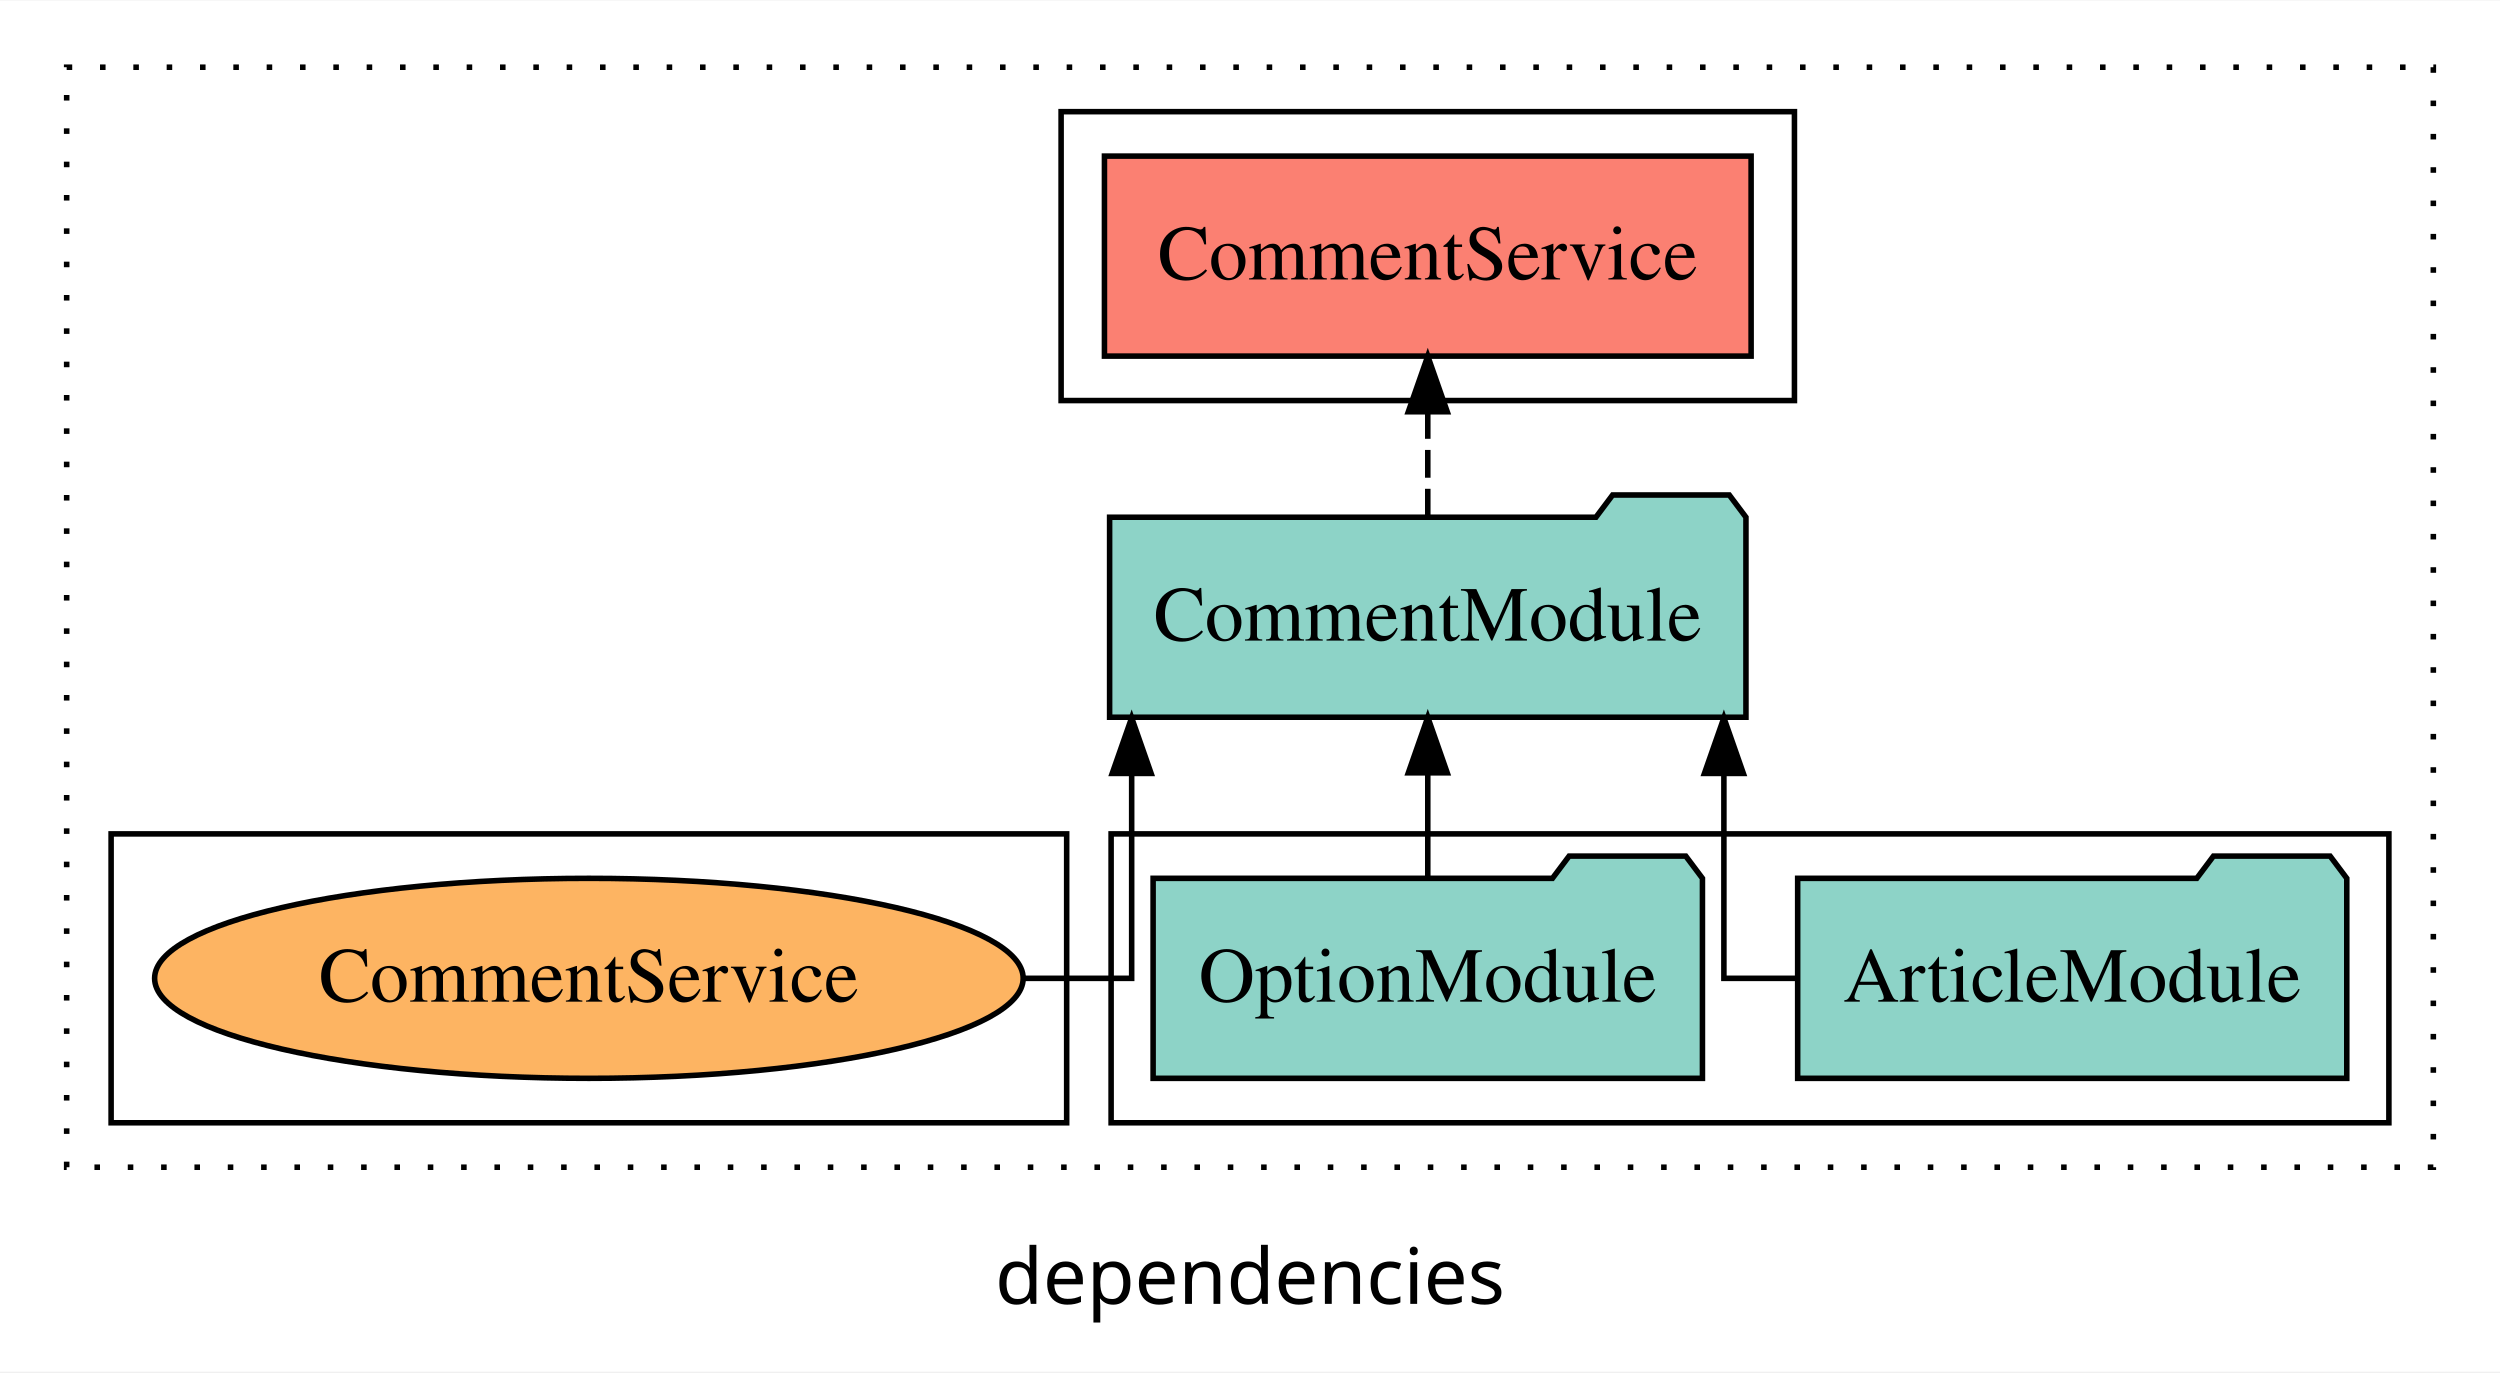
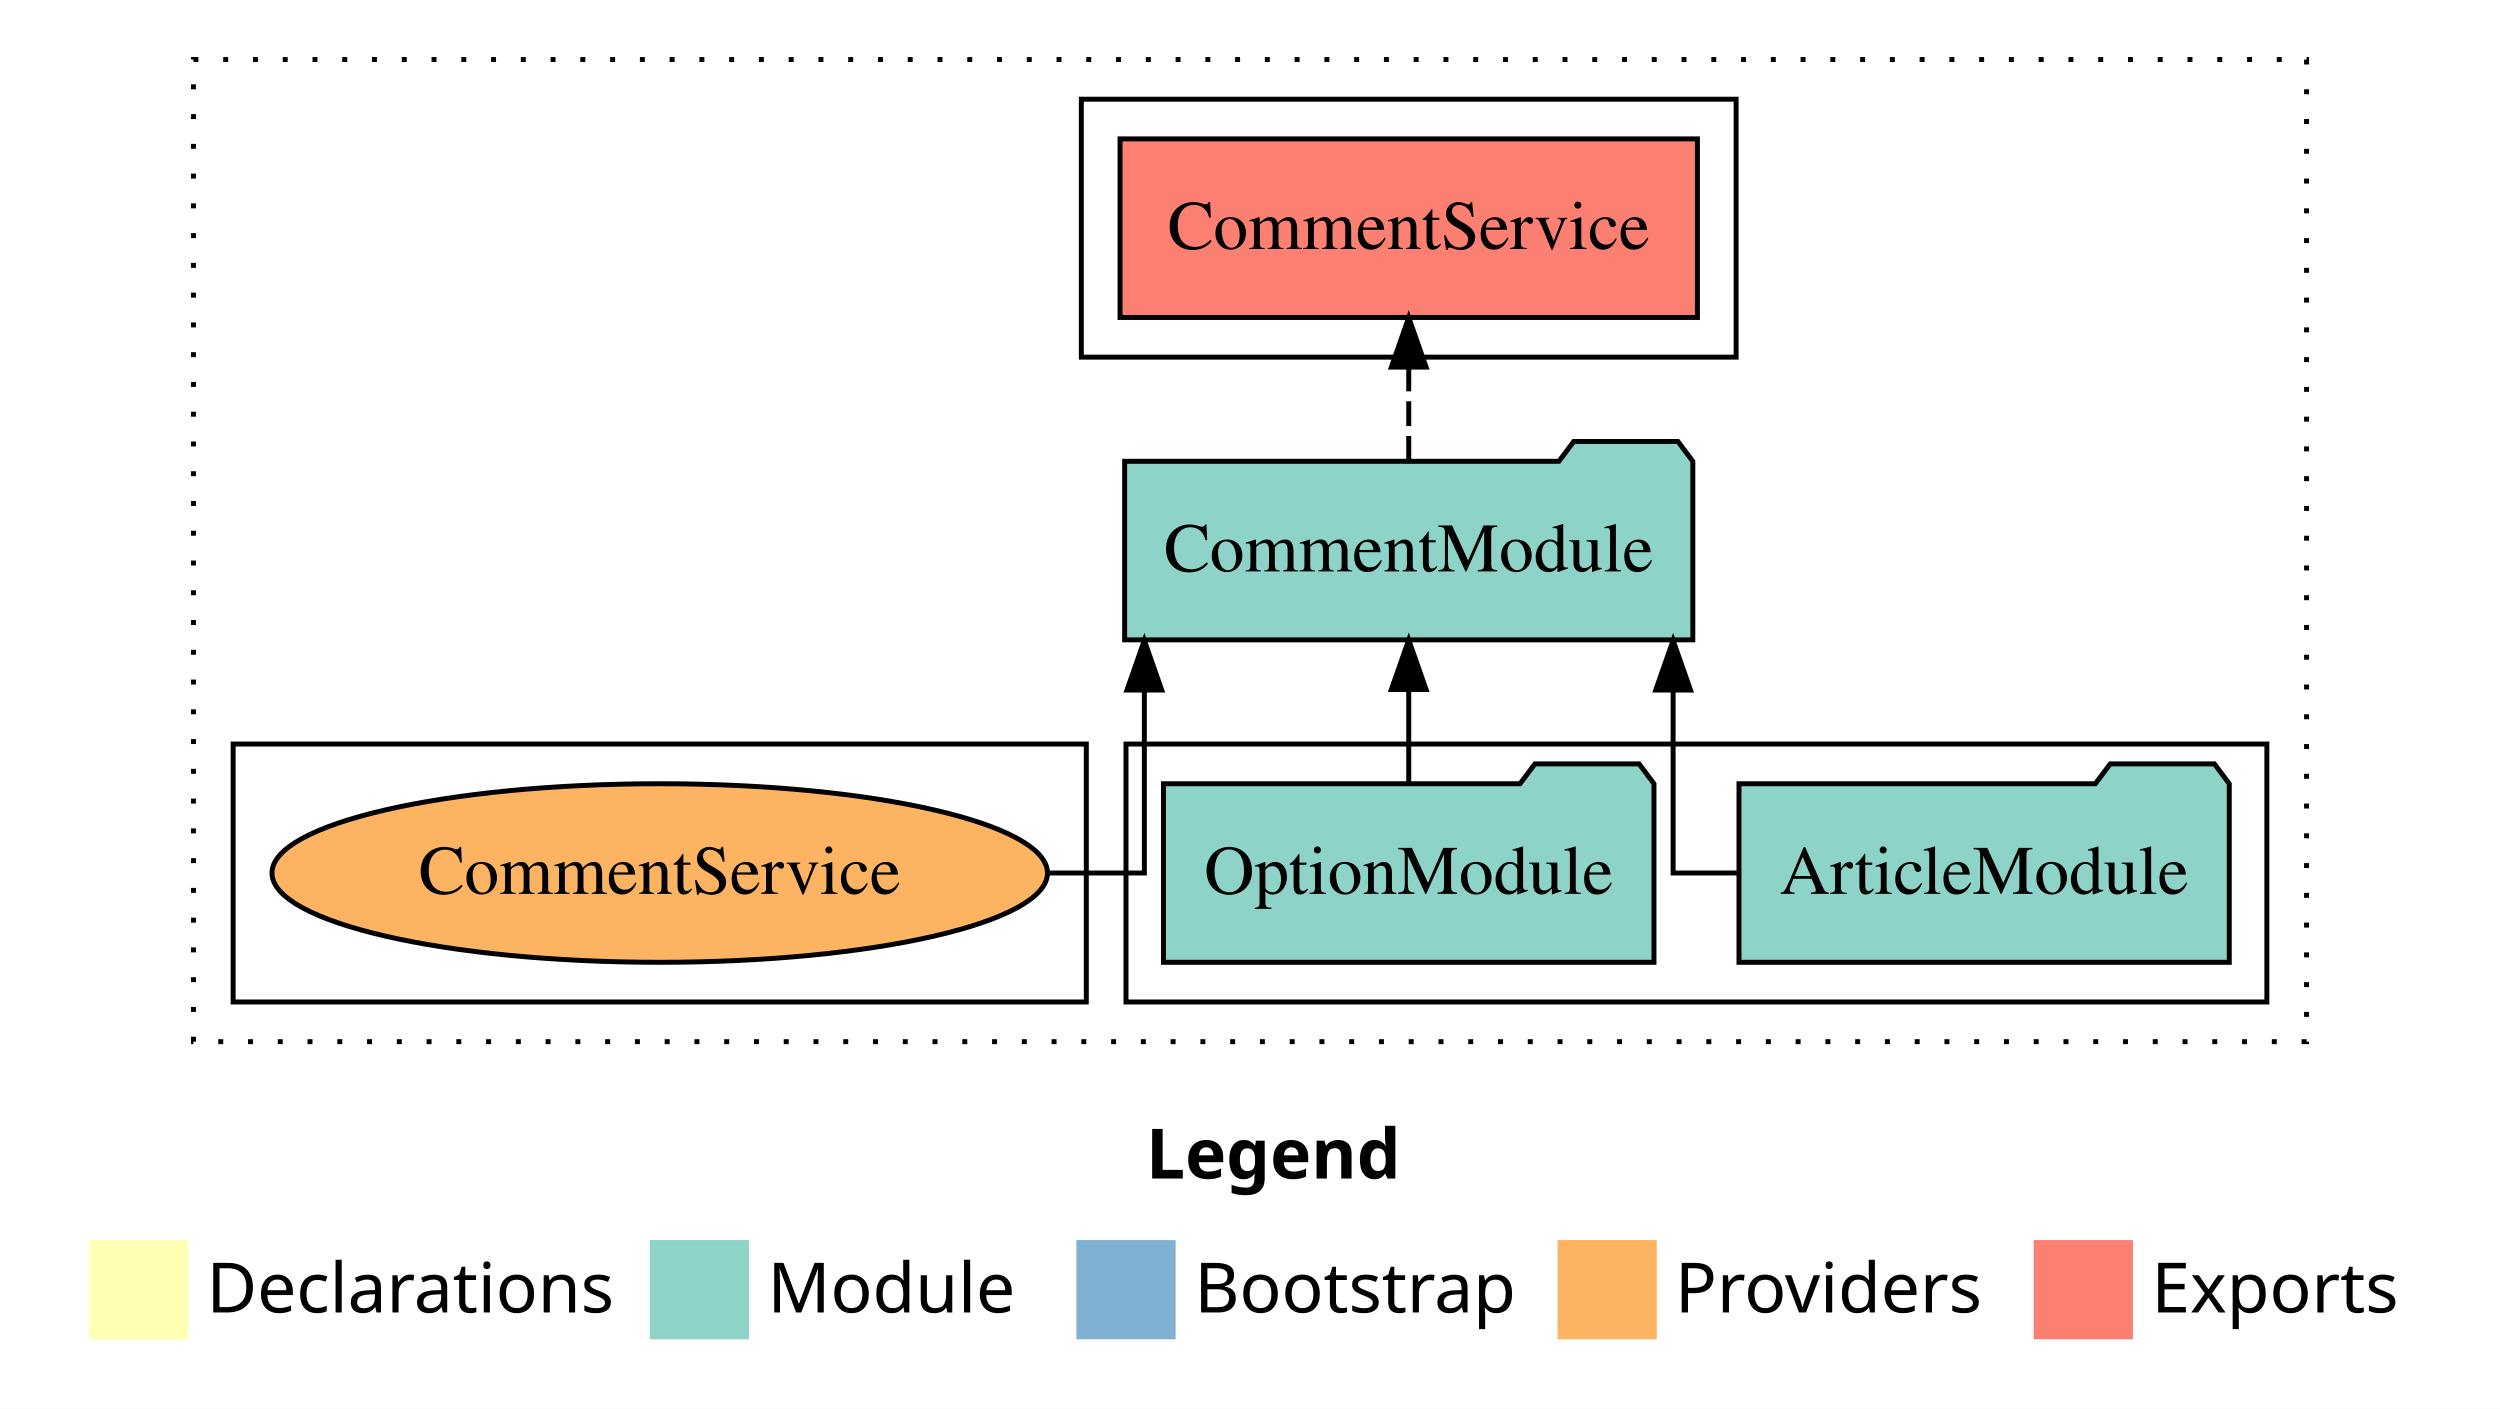
- <svg xmlns="http://www.w3.org/2000/svg" width="450pt" height="247pt" viewBox="0.00 0.00 450.00 246.80">
-   <g id="graph0" class="graph" transform="scale(1 1) rotate(0) translate(4 242.8)">
-     <polygon fill="white" stroke="transparent" points="-4,4 -4,-242.8 446,-242.8 446,4 -4,4" />
-     <text text-anchor="middle" x="221" y="-8.2" font-family="sans-serif" font-size="14.00">dependencies</text>
+ <svg xmlns="http://www.w3.org/2000/svg" width="504pt" height="284pt" viewBox="0.00 0.00 504.00 284.00">
+   <g id="graph0" class="graph" transform="scale(1 1) rotate(0) translate(4 280)">
+     <polygon fill="white" stroke="transparent" points="-4,4 -4,-280 500,-280 500,4 -4,4" />
+     <text text-anchor="start" x="227.01" y="-42.4" font-family="Times-12" font-weight="bold" font-size="14.00">Legend</text>
+     <polygon fill="#ffffb3" stroke="transparent" points="14,-10 14,-30 34,-30 34,-10 14,-10" />
+     <text text-anchor="start" x="37.63" y="-15.4" font-family="Times-12" font-size="14.00">  Declarations</text>
+     <polygon fill="#8dd3c7" stroke="transparent" points="127,-10 127,-30 147,-30 147,-10 127,-10" />
+     <text text-anchor="start" x="150.73" y="-15.4" font-family="Times-12" font-size="14.00">  Module</text>
+     <polygon fill="#80b1d3" stroke="transparent" points="213,-10 213,-30 233,-30 233,-10 213,-10" />
+     <text text-anchor="start" x="236.78" y="-15.4" font-family="Times-12" font-size="14.00">  Bootstrap</text>
+     <polygon fill="#fdb462" stroke="transparent" points="310,-10 310,-30 330,-30 330,-10 310,-10" />
+     <text text-anchor="start" x="333.67" y="-15.4" font-family="Times-12" font-size="14.00">  Providers</text>
+     <polygon fill="#fb8072" stroke="transparent" points="406,-10 406,-30 426,-30 426,-10 406,-10" />
+     <text text-anchor="start" x="429.73" y="-15.4" font-family="Times-12" font-size="14.00">  Exports</text>
    <g id="clust1" class="cluster">
-       <polygon fill="none" stroke="black" stroke-dasharray="1,5" points="8,-32.8 8,-230.8 434,-230.8 434,-32.8 8,-32.8" />
+       <polygon fill="none" stroke="black" stroke-dasharray="1,5" points="35,-70 35,-268 461,-268 461,-70 35,-70" />
    </g>
    <g id="clust3" class="cluster">
-       <polygon fill="none" stroke="black" points="196,-40.8 196,-92.8 426,-92.8 426,-40.8 196,-40.8" />
+       <polygon fill="none" stroke="black" points="223,-78 223,-130 453,-130 453,-78 223,-78" />
+     </g>
+     <g id="clust4" class="cluster">
+       <polygon fill="none" stroke="black" points="214,-208 214,-260 346,-260 346,-208 214,-208" />
    </g>
    <g id="clust6" class="cluster">
-       <polygon fill="none" stroke="black" points="16,-40.8 16,-92.8 188,-92.8 188,-40.8 16,-40.8" />
-     </g>
-     <g id="clust4" class="cluster">
-       <polygon fill="none" stroke="black" points="187,-170.8 187,-222.8 319,-222.8 319,-170.8 187,-170.8" />
+       <polygon fill="none" stroke="black" points="43,-78 43,-130 215,-130 215,-78 43,-78" />
    </g>
    <g id="node1" class="node">
-       <polygon fill="#8dd3c7" stroke="black" points="418.42,-84.8 415.42,-88.8 394.42,-88.8 391.42,-84.8 319.58,-84.8 319.58,-48.8 418.42,-48.8 418.42,-84.8" />
-       <text text-anchor="middle" x="369" y="-62.6" font-family="Times,serif" font-size="14.00">ArticleModule</text>
+       <polygon fill="#8dd3c7" stroke="black" points="445.42,-122 442.42,-126 421.42,-126 418.42,-122 346.58,-122 346.58,-86 445.42,-86 445.42,-122" />
+       <text text-anchor="middle" x="396" y="-99.8" font-family="Times,serif" font-size="14.00">ArticleModule</text>
    </g>
    <g id="node3" class="node">
-       <polygon fill="#8dd3c7" stroke="black" points="310.27,-149.8 307.27,-153.8 286.27,-153.8 283.27,-149.8 195.73,-149.8 195.73,-113.8 310.27,-113.8 310.27,-149.8" />
-       <text text-anchor="middle" x="253" y="-127.6" font-family="Times,serif" font-size="14.00">CommentModule</text>
+       <polygon fill="#8dd3c7" stroke="black" points="337.27,-187 334.27,-191 313.27,-191 310.27,-187 222.73,-187 222.73,-151 337.27,-151 337.27,-187" />
+       <text text-anchor="middle" x="280" y="-164.8" font-family="Times,serif" font-size="14.00">CommentModule</text>
    </g>
    <g id="edge1" class="edge">
-       <path fill="none" stroke="black" d="M319.6,-66.8C311.83,-66.8 306.3,-66.8 306.3,-66.8 306.3,-66.8 306.3,-103.69 306.3,-103.69" />
-       <polygon fill="black" stroke="black" points="302.8,-103.69 306.3,-113.69 309.8,-103.69 302.8,-103.69" />
+       <path fill="none" stroke="black" d="M346.6,-104C338.83,-104 333.3,-104 333.3,-104 333.3,-104 333.3,-140.89 333.3,-140.89" />
+       <polygon fill="black" stroke="black" points="329.8,-140.89 333.3,-150.89 336.8,-140.89 329.8,-140.89" />
    </g>
    <g id="node2" class="node">
-       <polygon fill="#8dd3c7" stroke="black" points="302.44,-84.8 299.44,-88.8 278.44,-88.8 275.44,-84.8 203.56,-84.8 203.56,-48.8 302.44,-48.8 302.44,-84.8" />
-       <text text-anchor="middle" x="253" y="-62.6" font-family="Times,serif" font-size="14.00">OptionModule</text>
+       <polygon fill="#8dd3c7" stroke="black" points="329.44,-122 326.44,-126 305.44,-126 302.44,-122 230.56,-122 230.56,-86 329.44,-86 329.44,-122" />
+       <text text-anchor="middle" x="280" y="-99.8" font-family="Times,serif" font-size="14.00">OptionModule</text>
    </g>
    <g id="edge2" class="edge">
-       <path fill="none" stroke="black" d="M253,-84.91C253,-84.91 253,-103.79 253,-103.79" />
-       <polygon fill="black" stroke="black" points="249.5,-103.79 253,-113.79 256.5,-103.79 249.5,-103.79" />
+       <path fill="none" stroke="black" d="M280,-122.11C280,-122.11 280,-140.99 280,-140.99" />
+       <polygon fill="black" stroke="black" points="276.5,-140.99 280,-150.99 283.5,-140.99 276.5,-140.99" />
    </g>
    <g id="node4" class="node">
-       <polygon fill="#fb8072" stroke="black" points="311.2,-214.8 194.8,-214.8 194.8,-178.8 311.2,-178.8 311.2,-214.8" />
-       <text text-anchor="middle" x="253" y="-192.6" font-family="Times,serif" font-size="14.00">CommentService </text>
+       <polygon fill="#fb8072" stroke="black" points="338.2,-252 221.8,-252 221.8,-216 338.2,-216 338.2,-252" />
+       <text text-anchor="middle" x="280" y="-229.8" font-family="Times,serif" font-size="14.00">CommentService </text>
    </g>
    <g id="edge3" class="edge">
-       <path fill="none" stroke="black" stroke-dasharray="5,2" d="M253,-149.91C253,-149.91 253,-168.79 253,-168.79" />
-       <polygon fill="black" stroke="black" points="249.5,-168.79 253,-178.79 256.5,-168.79 249.5,-168.79" />
+       <path fill="none" stroke="black" stroke-dasharray="5,2" d="M280,-187.11C280,-187.11 280,-205.99 280,-205.99" />
+       <polygon fill="black" stroke="black" points="276.5,-205.99 280,-215.99 283.5,-205.99 276.5,-205.99" />
    </g>
    <g id="node5" class="node">
-       <ellipse fill="#fdb462" stroke="black" cx="102" cy="-66.8" rx="78.17" ry="18" />
-       <text text-anchor="middle" x="102" y="-62.6" font-family="Times,serif" font-size="14.00">CommentService</text>
+       <ellipse fill="#fdb462" stroke="black" cx="129" cy="-104" rx="78.17" ry="18" />
+       <text text-anchor="middle" x="129" y="-99.8" font-family="Times,serif" font-size="14.00">CommentService</text>
    </g>
    <g id="edge4" class="edge">
-       <path fill="none" stroke="black" d="M180.4,-66.8C191.75,-66.8 199.7,-66.8 199.7,-66.8 199.7,-66.8 199.7,-103.69 199.7,-103.69" />
-       <polygon fill="black" stroke="black" points="196.2,-103.69 199.7,-113.69 203.2,-103.69 196.2,-103.69" />
+       <path fill="none" stroke="black" d="M207.4,-104C218.75,-104 226.7,-104 226.7,-104 226.7,-104 226.7,-140.89 226.7,-140.89" />
+       <polygon fill="black" stroke="black" points="223.2,-140.89 226.7,-150.89 230.2,-140.89 223.2,-140.89" />
    </g>
  </g>
</svg>
